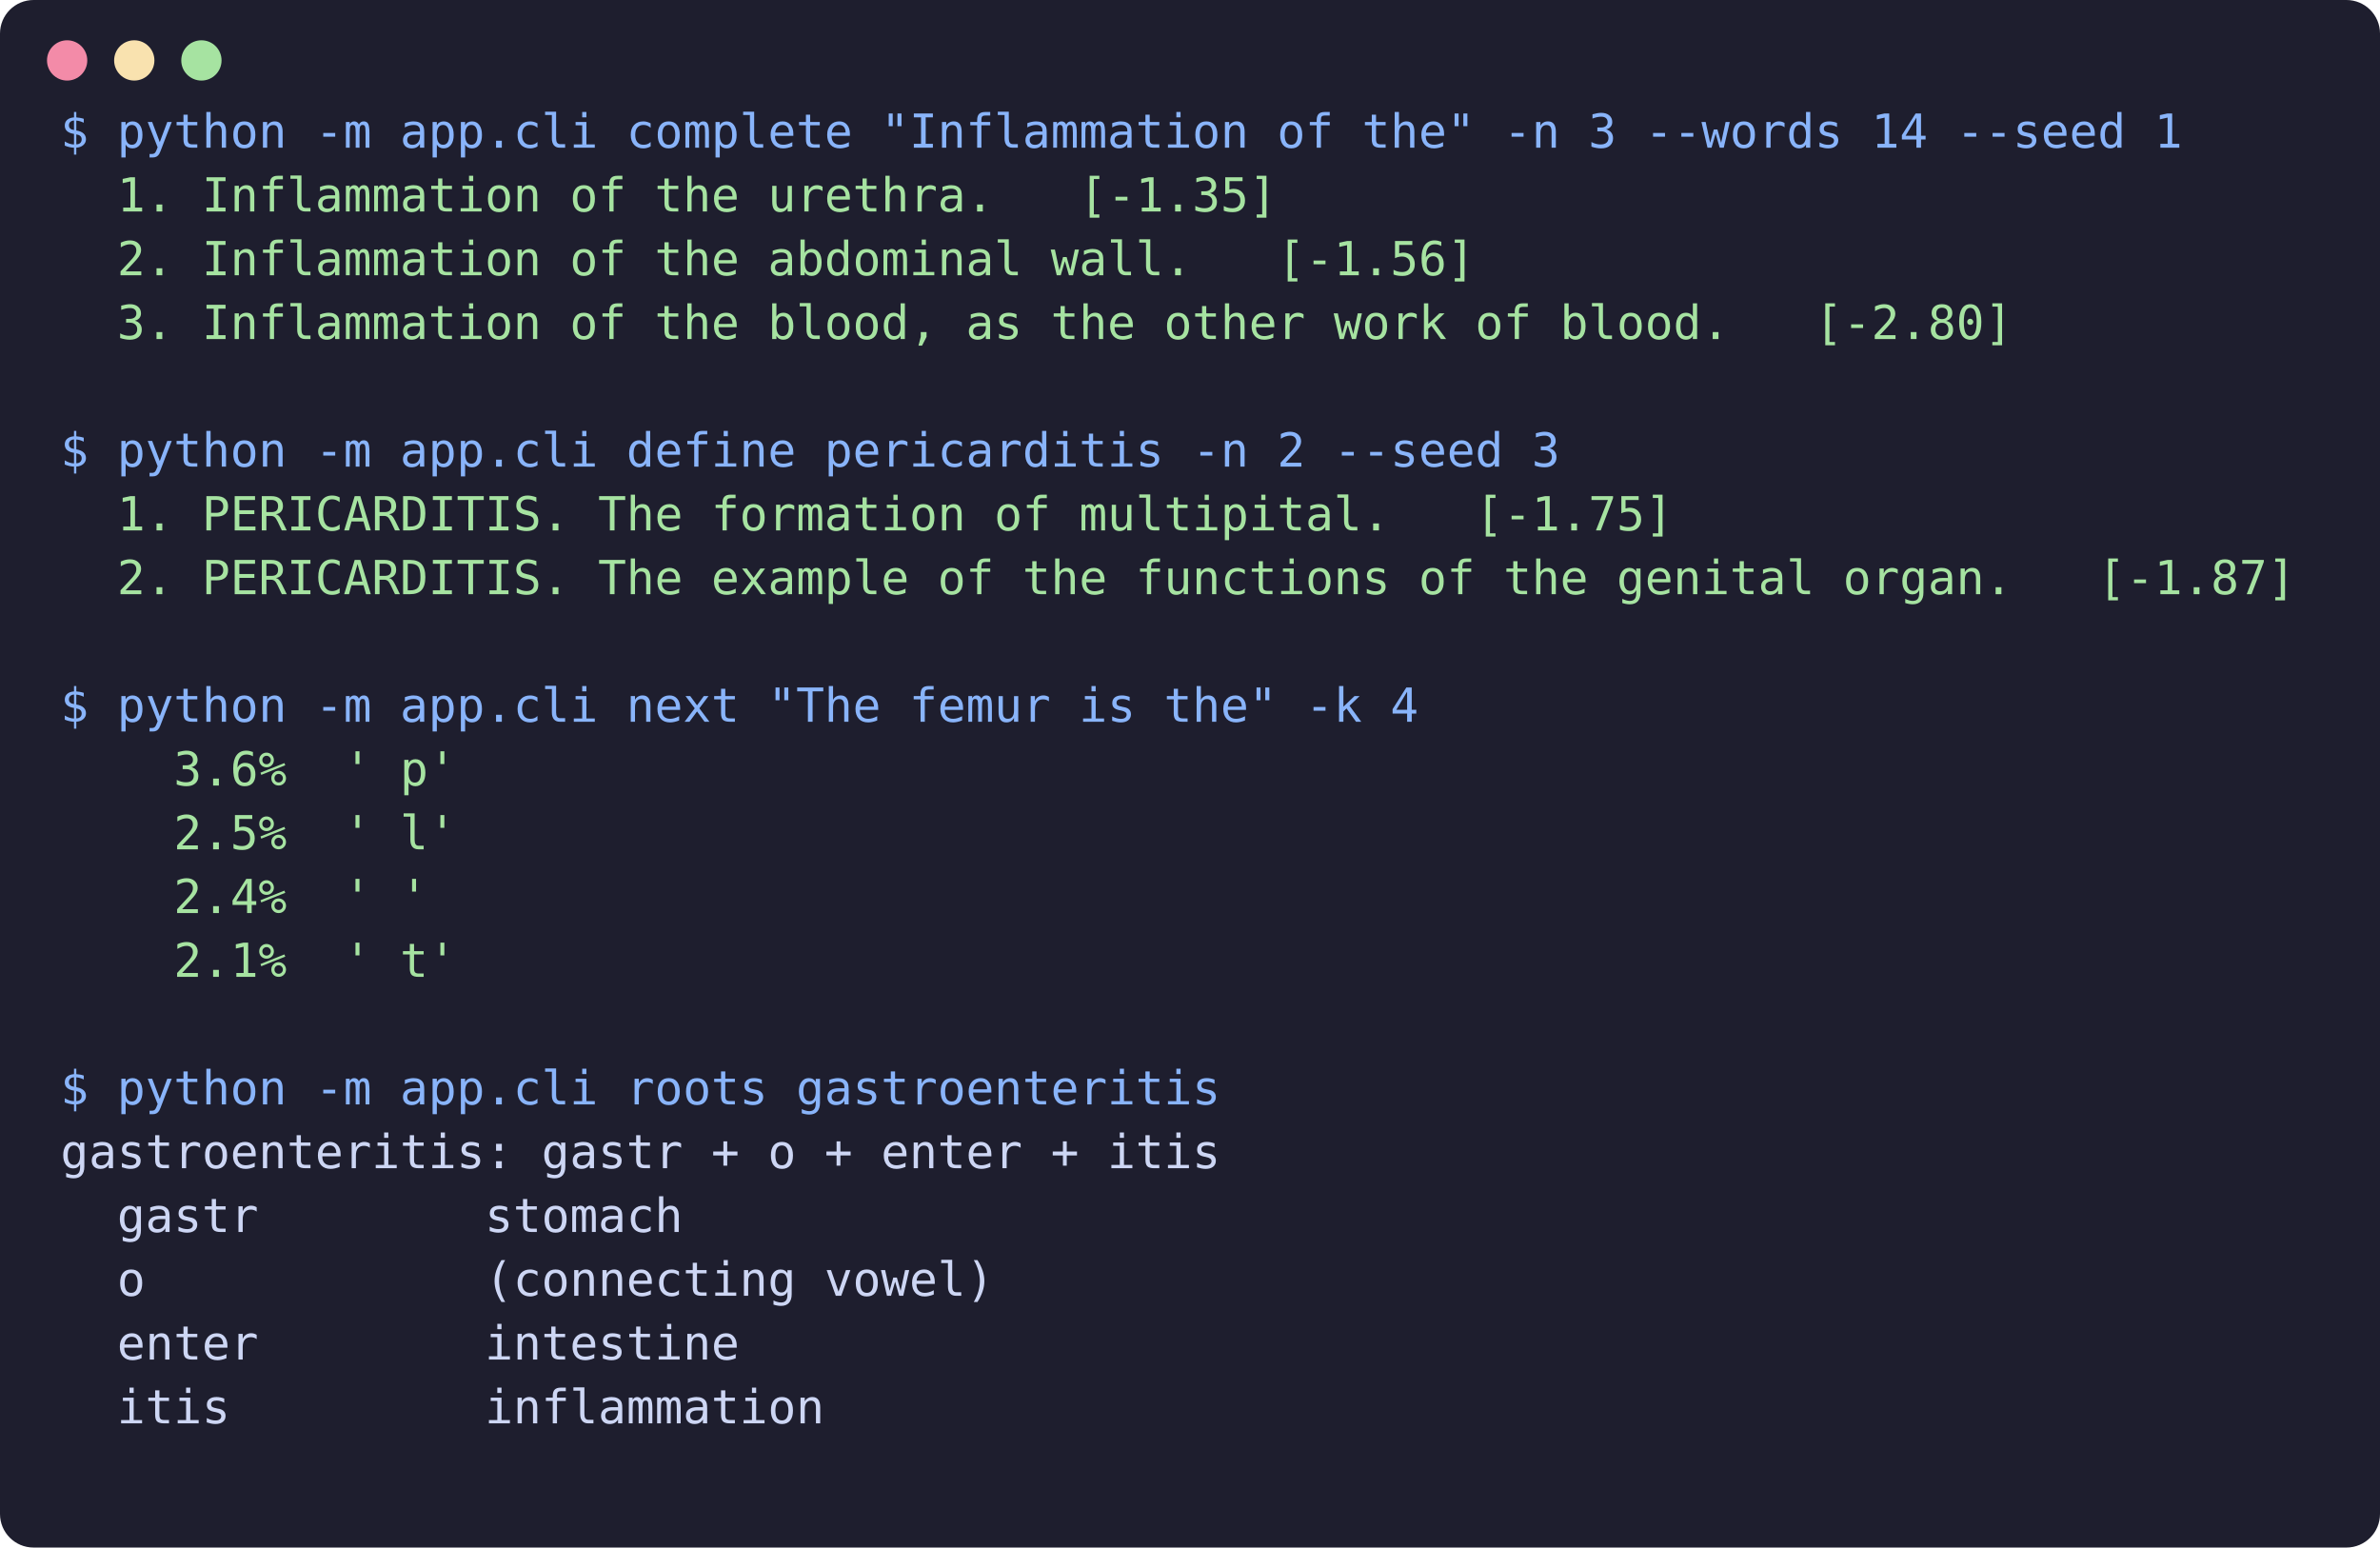
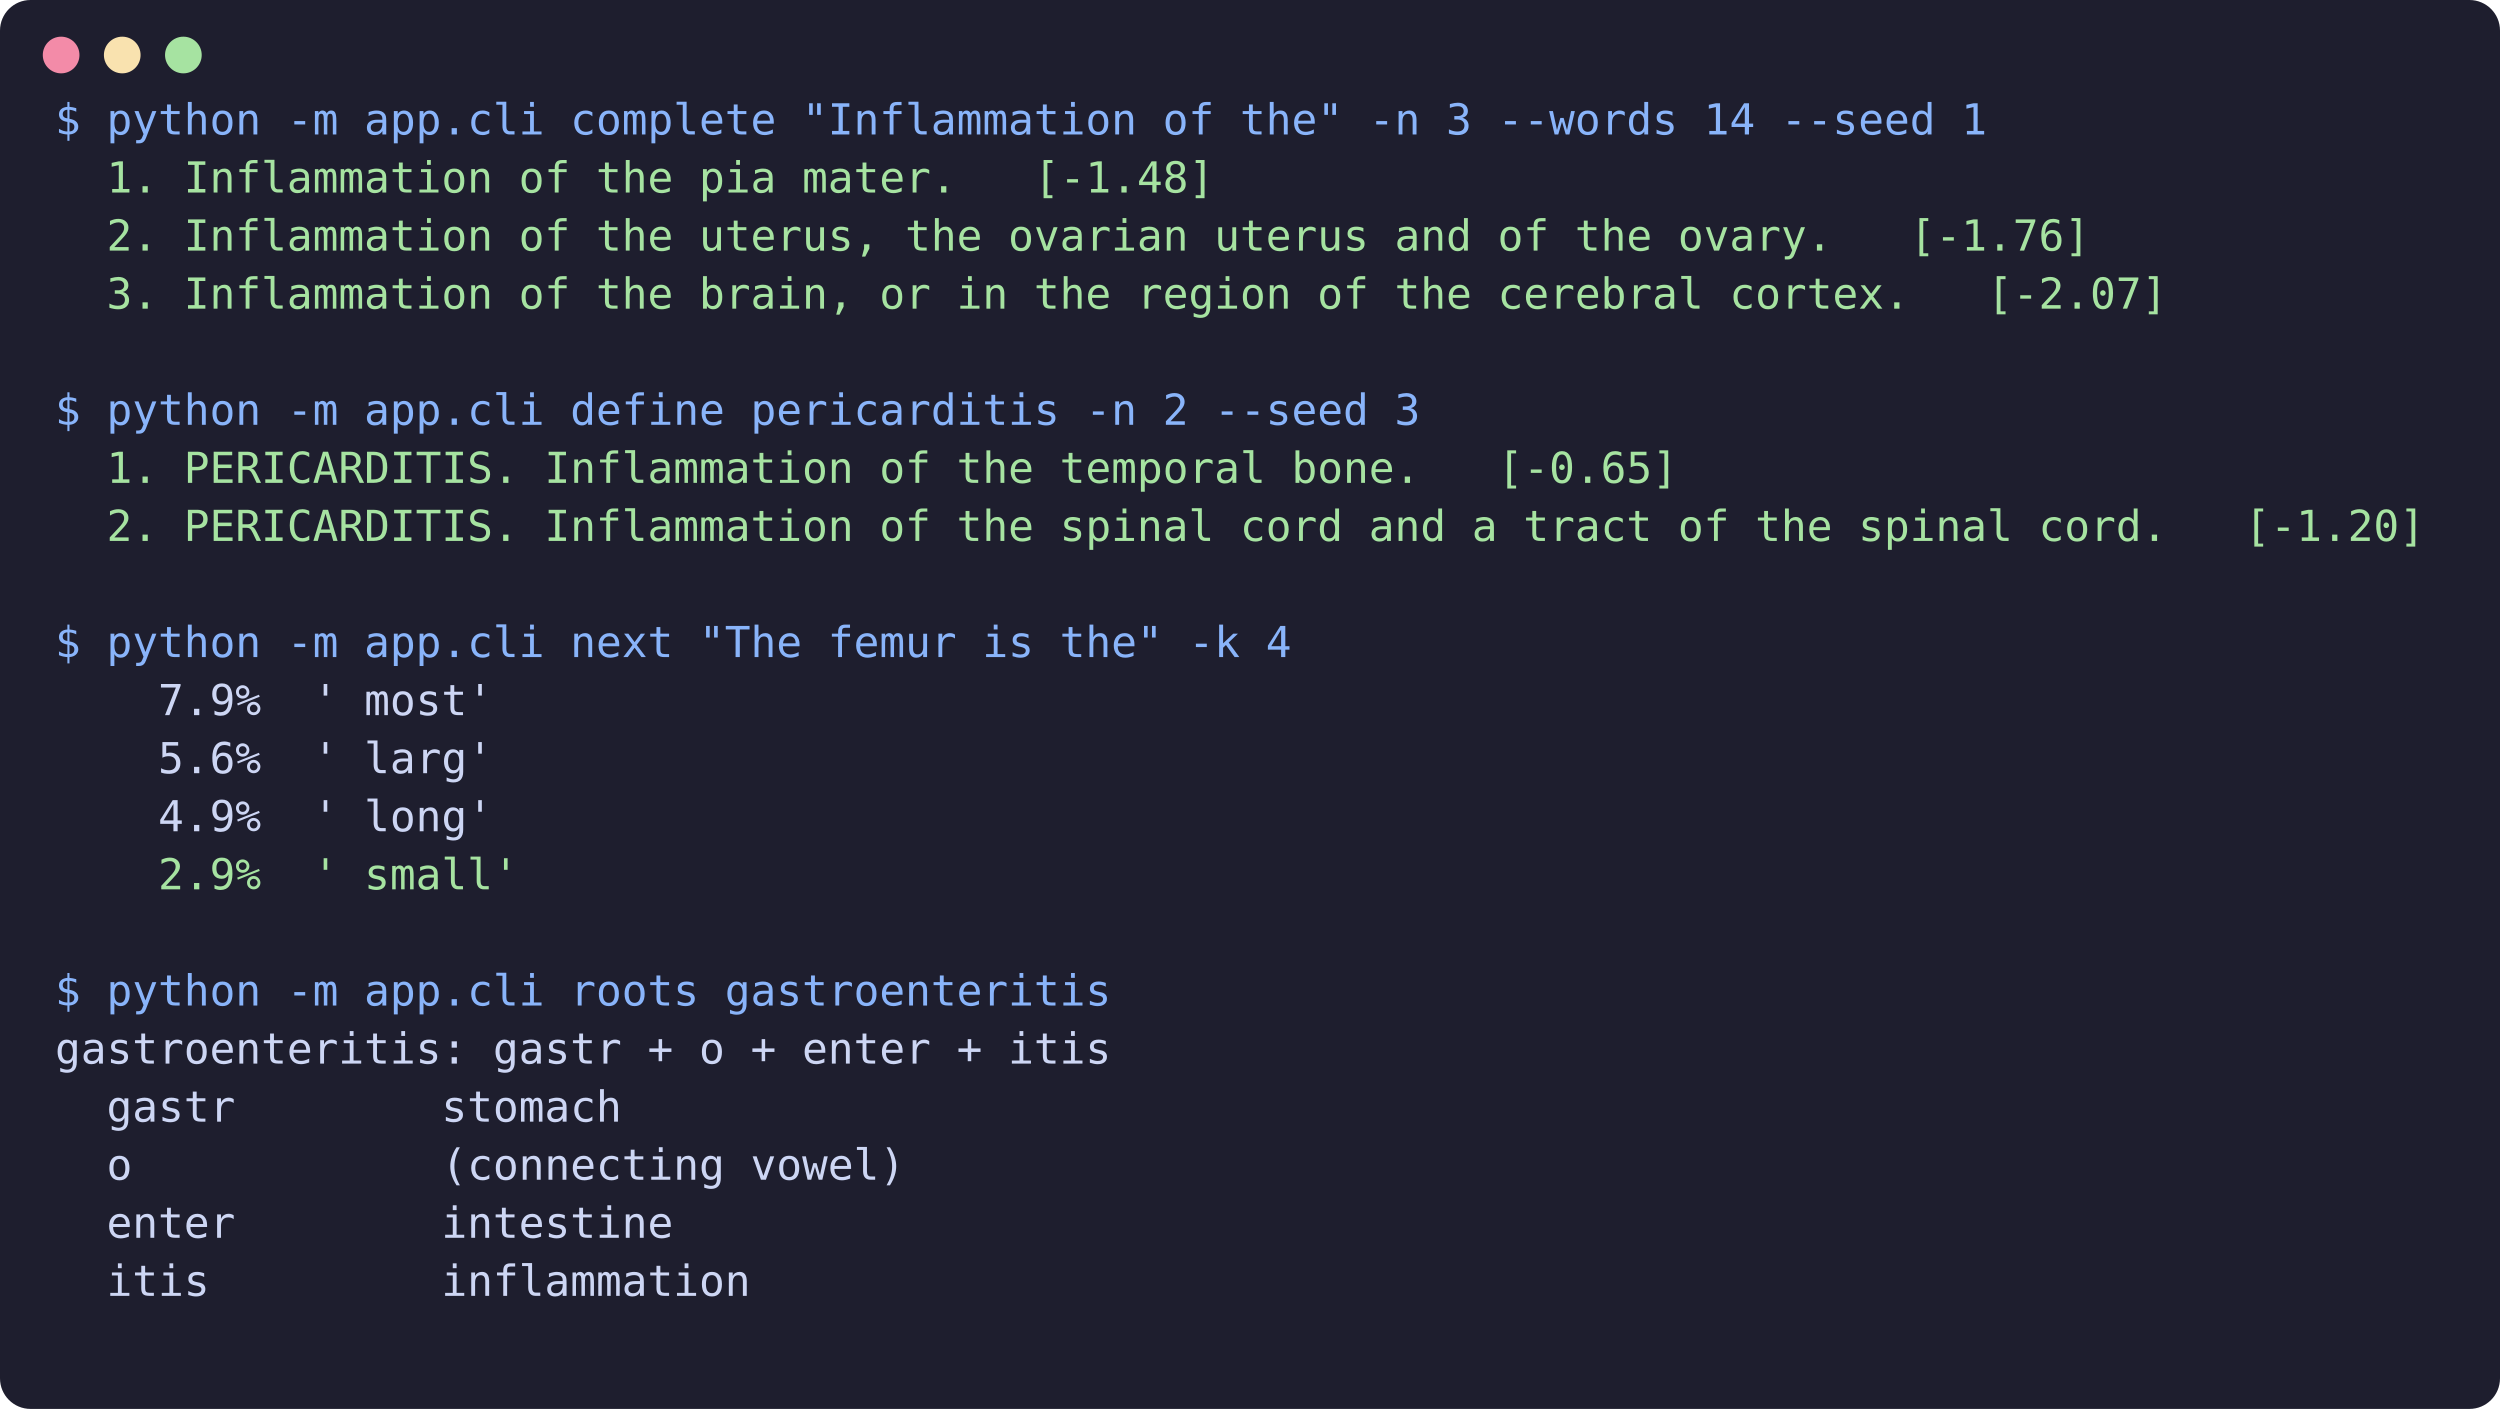
- <svg xmlns="http://www.w3.org/2000/svg" width="709" height="461" viewBox="0 0 709 461">
-   <rect width="709" height="461" rx="10" fill="#1e1e2e" />
+ <svg xmlns="http://www.w3.org/2000/svg" width="818" height="461" viewBox="0 0 818 461">
+   <rect width="818" height="461" rx="10" fill="#1e1e2e" />
  <circle cx="20" cy="18" r="6" fill="#f38ba8" />
  <circle cx="40" cy="18" r="6" fill="#f9e2af" />
  <circle cx="60" cy="18" r="6" fill="#a6e3a1" />
  <g font-family="ui-monospace, SFMono-Regular, Menlo, Consolas, monospace" font-size="14" xml:space="preserve">
    <text x="18" y="44" fill="#89b4fa">$ python -m app.cli complete "Inflammation of the" -n 3 --words 14 --seed 1</text>
-     <text x="18" y="63" fill="#a6e3a1">  1. Inflammation of the urethra.   [-1.35]</text>
-     <text x="18" y="82" fill="#a6e3a1">  2. Inflammation of the abdominal wall.   [-1.56]</text>
-     <text x="18" y="101" fill="#a6e3a1">  3. Inflammation of the blood, as the other work of blood.   [-2.80]</text>
+     <text x="18" y="63" fill="#a6e3a1">  1. Inflammation of the pia mater.   [-1.48]</text>
+     <text x="18" y="82" fill="#a6e3a1">  2. Inflammation of the uterus, the ovarian uterus and of the ovary.   [-1.76]</text>
+     <text x="18" y="101" fill="#a6e3a1">  3. Inflammation of the brain, or in the region of the cerebral cortex.   [-2.07]</text>
    <text x="18" y="120" fill="#cdd6f4" />
    <text x="18" y="139" fill="#89b4fa">$ python -m app.cli define pericarditis -n 2 --seed 3</text>
-     <text x="18" y="158" fill="#a6e3a1">  1. PERICARDITIS. The formation of multipital.   [-1.75]</text>
-     <text x="18" y="177" fill="#a6e3a1">  2. PERICARDITIS. The example of the functions of the genital organ.   [-1.87]</text>
+     <text x="18" y="158" fill="#a6e3a1">  1. PERICARDITIS. Inflammation of the temporal bone.   [-0.65]</text>
+     <text x="18" y="177" fill="#a6e3a1">  2. PERICARDITIS. Inflammation of the spinal cord and a tract of the spinal cord.   [-1.20]</text>
    <text x="18" y="196" fill="#cdd6f4" />
    <text x="18" y="215" fill="#89b4fa">$ python -m app.cli next "The femur is the" -k 4</text>
-     <text x="18" y="234" fill="#a6e3a1">    3.6%  ' p'</text>
-     <text x="18" y="253" fill="#a6e3a1">    2.5%  ' l'</text>
-     <text x="18" y="272" fill="#a6e3a1">    2.4%  ' '</text>
-     <text x="18" y="291" fill="#a6e3a1">    2.1%  ' t'</text>
+     <text x="18" y="234" fill="#cdd6f4">    7.9%  ' most'</text>
+     <text x="18" y="253" fill="#cdd6f4">    5.6%  ' larg'</text>
+     <text x="18" y="272" fill="#cdd6f4">    4.9%  ' long'</text>
+     <text x="18" y="291" fill="#a6e3a1">    2.9%  ' small'</text>
    <text x="18" y="310" fill="#cdd6f4" />
    <text x="18" y="329" fill="#89b4fa">$ python -m app.cli roots gastroenteritis</text>
    <text x="18" y="348" fill="#cdd6f4">gastroenteritis: gastr + o + enter + itis</text>
    <text x="18" y="367" fill="#cdd6f4">  gastr        stomach</text>
    <text x="18" y="386" fill="#cdd6f4">  o            (connecting vowel)</text>
    <text x="18" y="405" fill="#cdd6f4">  enter        intestine</text>
    <text x="18" y="424" fill="#cdd6f4">  itis         inflammation</text>
  </g>
</svg>
